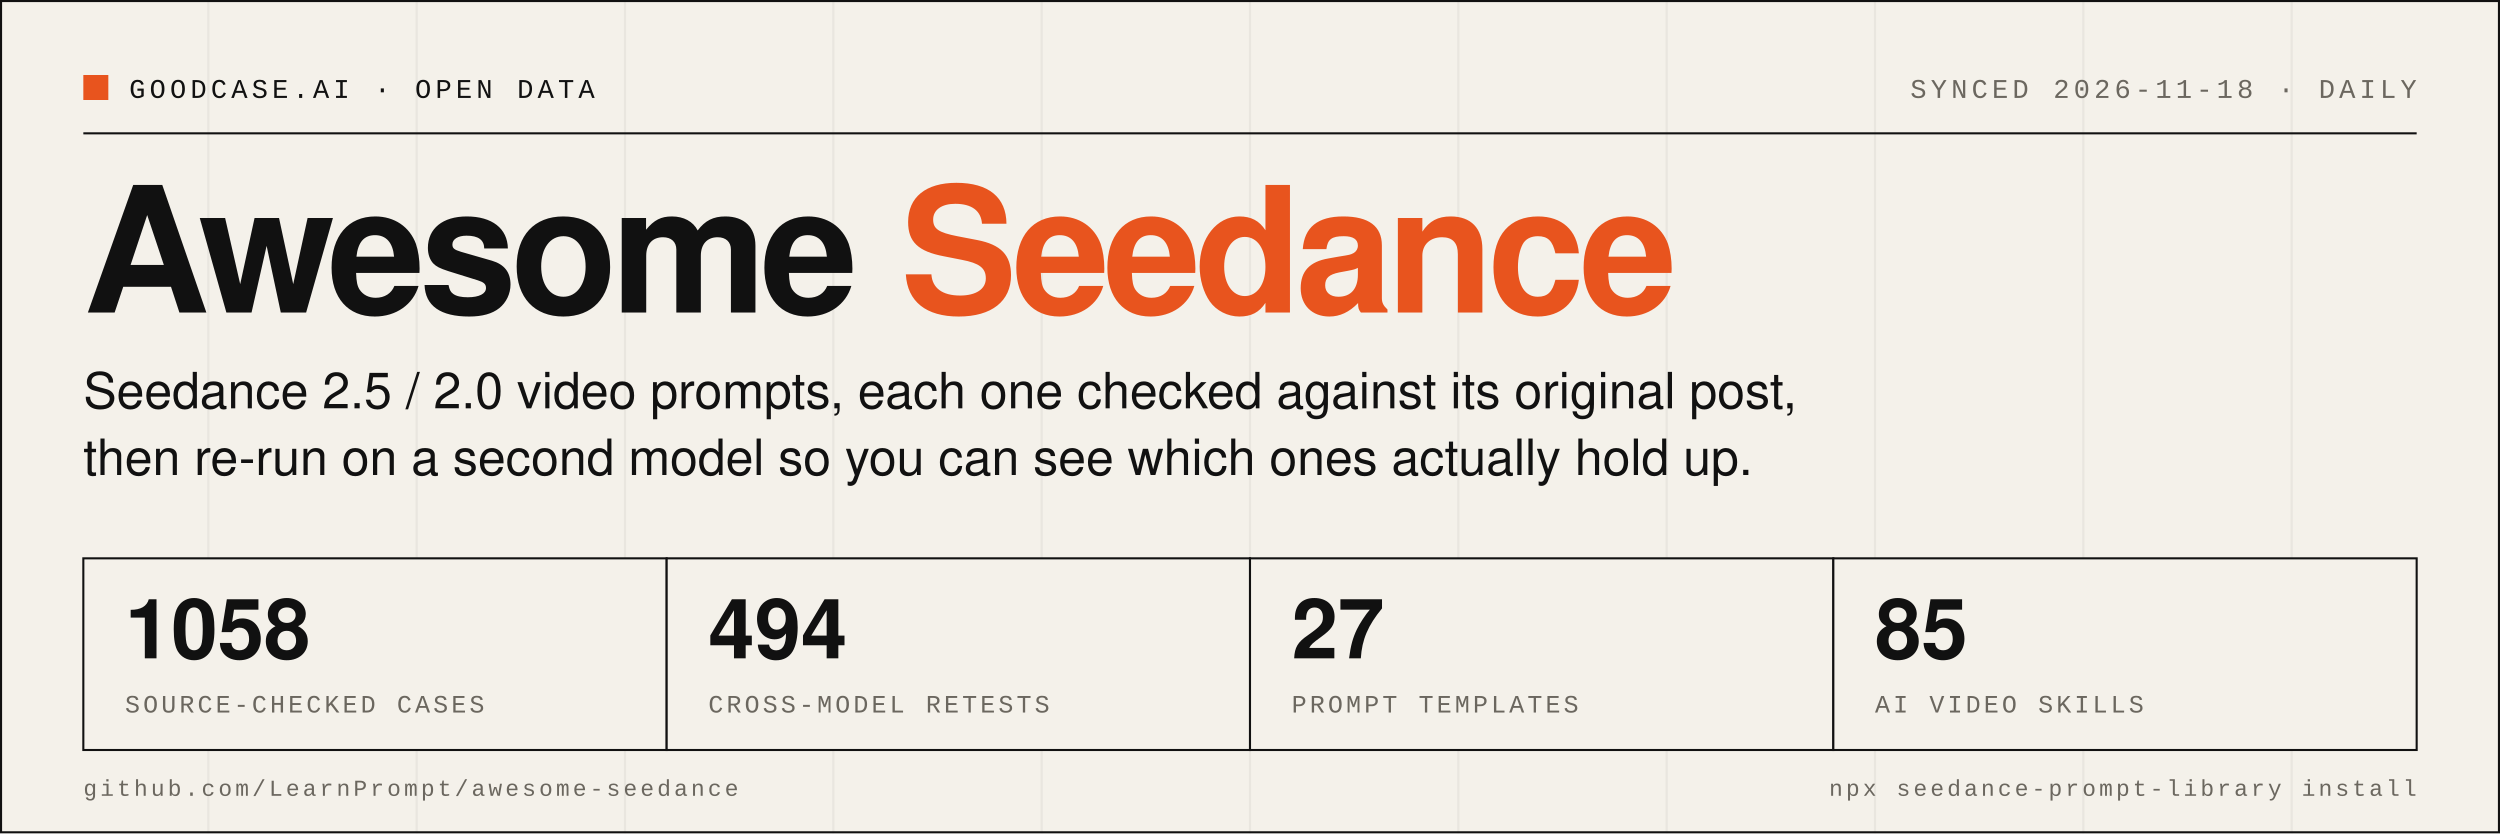
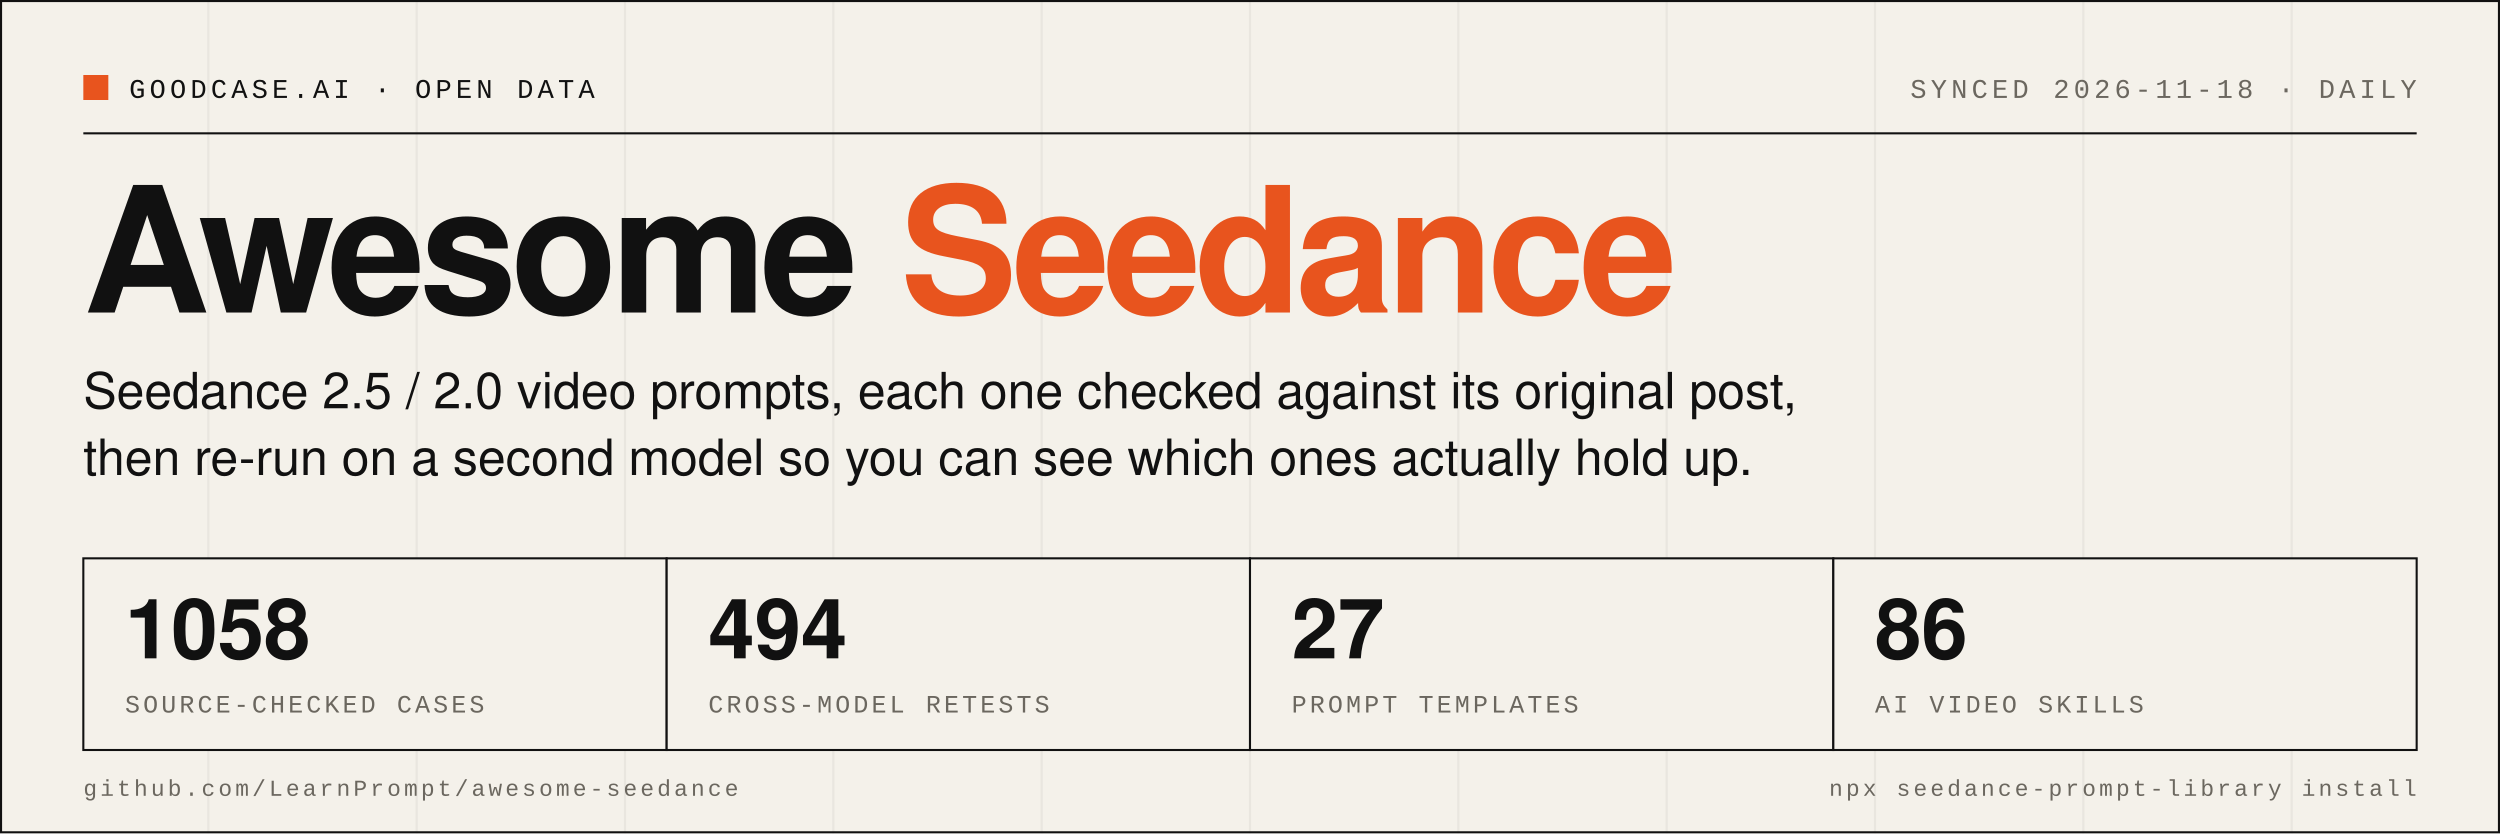
- <svg xmlns="http://www.w3.org/2000/svg" width="1200" height="400" viewBox="0 0 1200 400" role="img" aria-label="Awesome Seedance: 1058 source-checked cases, 494 cross-model retests, 27 prompt templates, 85 AI video skills">
+ <svg xmlns="http://www.w3.org/2000/svg" width="1200" height="400" viewBox="0 0 1200 400" role="img" aria-label="Awesome Seedance: 1058 source-checked cases, 494 cross-model retests, 27 prompt templates, 86 AI video skills">
  <rect width="1200" height="400" fill="#F4F1EA" />
  <line x1="0" y1="0" x2="0" y2="400" stroke="#111111" stroke-opacity="0.05" stroke-width="1" />
  <line x1="100" y1="0" x2="100" y2="400" stroke="#111111" stroke-opacity="0.05" stroke-width="1" />
  <line x1="200" y1="0" x2="200" y2="400" stroke="#111111" stroke-opacity="0.05" stroke-width="1" />
  <line x1="300" y1="0" x2="300" y2="400" stroke="#111111" stroke-opacity="0.05" stroke-width="1" />
  <line x1="400" y1="0" x2="400" y2="400" stroke="#111111" stroke-opacity="0.05" stroke-width="1" />
  <line x1="500" y1="0" x2="500" y2="400" stroke="#111111" stroke-opacity="0.05" stroke-width="1" />
  <line x1="600" y1="0" x2="600" y2="400" stroke="#111111" stroke-opacity="0.05" stroke-width="1" />
  <line x1="700" y1="0" x2="700" y2="400" stroke="#111111" stroke-opacity="0.05" stroke-width="1" />
  <line x1="800" y1="0" x2="800" y2="400" stroke="#111111" stroke-opacity="0.05" stroke-width="1" />
  <line x1="900" y1="0" x2="900" y2="400" stroke="#111111" stroke-opacity="0.05" stroke-width="1" />
  <line x1="1000" y1="0" x2="1000" y2="400" stroke="#111111" stroke-opacity="0.05" stroke-width="1" />
  <line x1="1100" y1="0" x2="1100" y2="400" stroke="#111111" stroke-opacity="0.05" stroke-width="1" />
  <rect x="0.5" y="0.5" width="1199" height="399" fill="none" stroke="#111111" stroke-width="1" />
  <rect x="40" y="36" width="12" height="12" fill="#E8541E" />
  <text x="62" y="47" font-family="SFMono-Regular, Menlo, Consolas, 'Liberation Mono', monospace" font-size="13" letter-spacing="2" fill="#111111">GOODCASE.AI · OPEN DATA</text>
  <text x="1160" y="47" text-anchor="end" font-family="SFMono-Regular, Menlo, Consolas, 'Liberation Mono', monospace" font-size="13" letter-spacing="2" fill="#6B675F">SYNCED 2026-11-18 · DAILY</text>
  <line x1="40" y1="64" x2="1160" y2="64" stroke="#111111" stroke-width="1" />
  <text x="40" y="150" font-family="Helvetica Neue, Helvetica, Arial, 'PingFang SC', sans-serif" font-size="84" font-weight="800" letter-spacing="-3" fill="#111111">Awesome <tspan fill="#E8541E">Seedance</tspan>
  </text>
  <text x="40" y="196" font-family="Helvetica Neue, Helvetica, Arial, 'PingFang SC', sans-serif" font-size="24" fill="#111111">Seedance 2.5 / 2.0 video prompts, each one checked against its original post,</text>
  <text x="40" y="228" font-family="Helvetica Neue, Helvetica, Arial, 'PingFang SC', sans-serif" font-size="24" fill="#111111">then re-run on a second model so you can see which ones actually hold up.</text>
  <rect x="40" y="268" width="280" height="92" fill="#F4F1EA" stroke="#111111" stroke-width="1" />
  <text x="60" y="316" font-family="Helvetica Neue, Helvetica, Arial, 'PingFang SC', sans-serif" font-size="40" font-weight="700" fill="#111111">1058</text>
  <text x="60" y="342" font-family="SFMono-Regular, Menlo, Consolas, 'Liberation Mono', monospace" font-size="12" letter-spacing="1.5" fill="#6B675F">SOURCE-CHECKED CASES</text>
  <rect x="320" y="268" width="280" height="92" fill="#F4F1EA" stroke="#111111" stroke-width="1" />
  <text x="340" y="316" font-family="Helvetica Neue, Helvetica, Arial, 'PingFang SC', sans-serif" font-size="40" font-weight="700" fill="#111111">494</text>
  <text x="340" y="342" font-family="SFMono-Regular, Menlo, Consolas, 'Liberation Mono', monospace" font-size="12" letter-spacing="1.5" fill="#6B675F">CROSS-MODEL RETESTS</text>
  <rect x="600" y="268" width="280" height="92" fill="#F4F1EA" stroke="#111111" stroke-width="1" />
  <text x="620" y="316" font-family="Helvetica Neue, Helvetica, Arial, 'PingFang SC', sans-serif" font-size="40" font-weight="700" fill="#111111">27</text>
  <text x="620" y="342" font-family="SFMono-Regular, Menlo, Consolas, 'Liberation Mono', monospace" font-size="12" letter-spacing="1.5" fill="#6B675F">PROMPT TEMPLATES</text>
  <rect x="880" y="268" width="280" height="92" fill="#F4F1EA" stroke="#111111" stroke-width="1" />
-   <text x="900" y="316" font-family="Helvetica Neue, Helvetica, Arial, 'PingFang SC', sans-serif" font-size="40" font-weight="700" fill="#111111">85</text>
+   <text x="900" y="316" font-family="Helvetica Neue, Helvetica, Arial, 'PingFang SC', sans-serif" font-size="40" font-weight="700" fill="#111111">86</text>
  <text x="900" y="342" font-family="SFMono-Regular, Menlo, Consolas, 'Liberation Mono', monospace" font-size="12" letter-spacing="1.5" fill="#6B675F">AI VIDEO SKILLS</text>
  <text x="40" y="382" font-family="SFMono-Regular, Menlo, Consolas, 'Liberation Mono', monospace" font-size="11" letter-spacing="1.5" fill="#6B675F">github.com/LearnPrompt/awesome-seedance</text>
  <text x="1160" y="382" text-anchor="end" font-family="SFMono-Regular, Menlo, Consolas, 'Liberation Mono', monospace" font-size="11" letter-spacing="1.5" fill="#6B675F">npx seedance-prompt-library install</text>
</svg>
